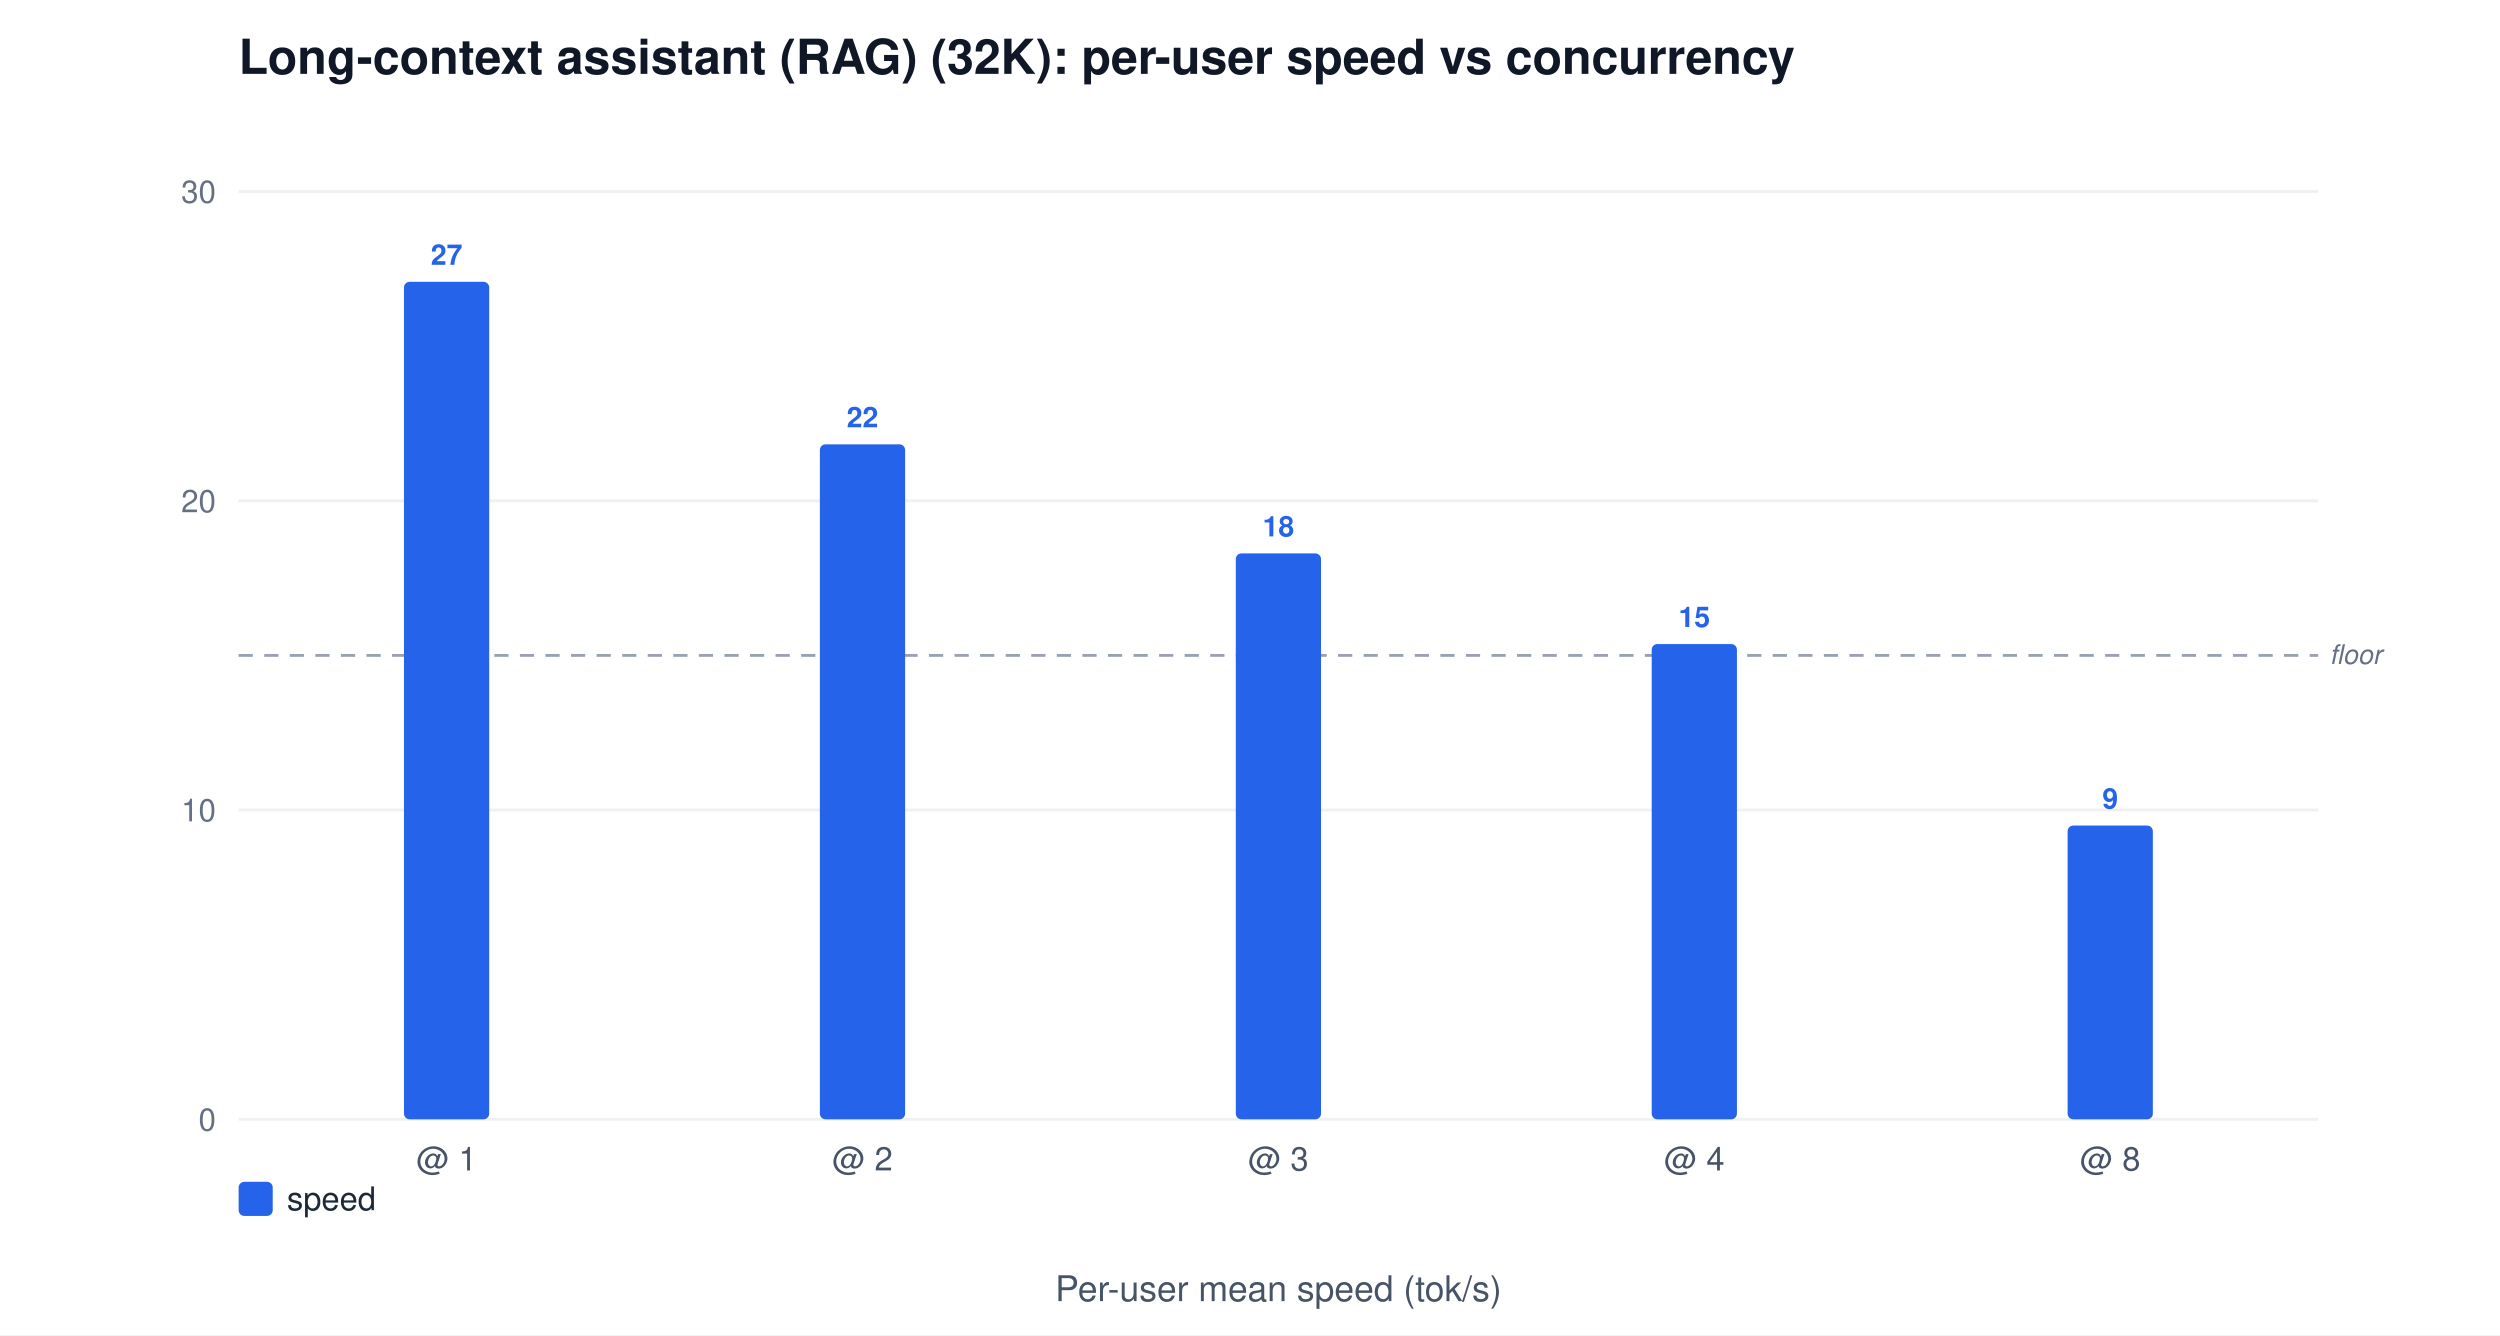
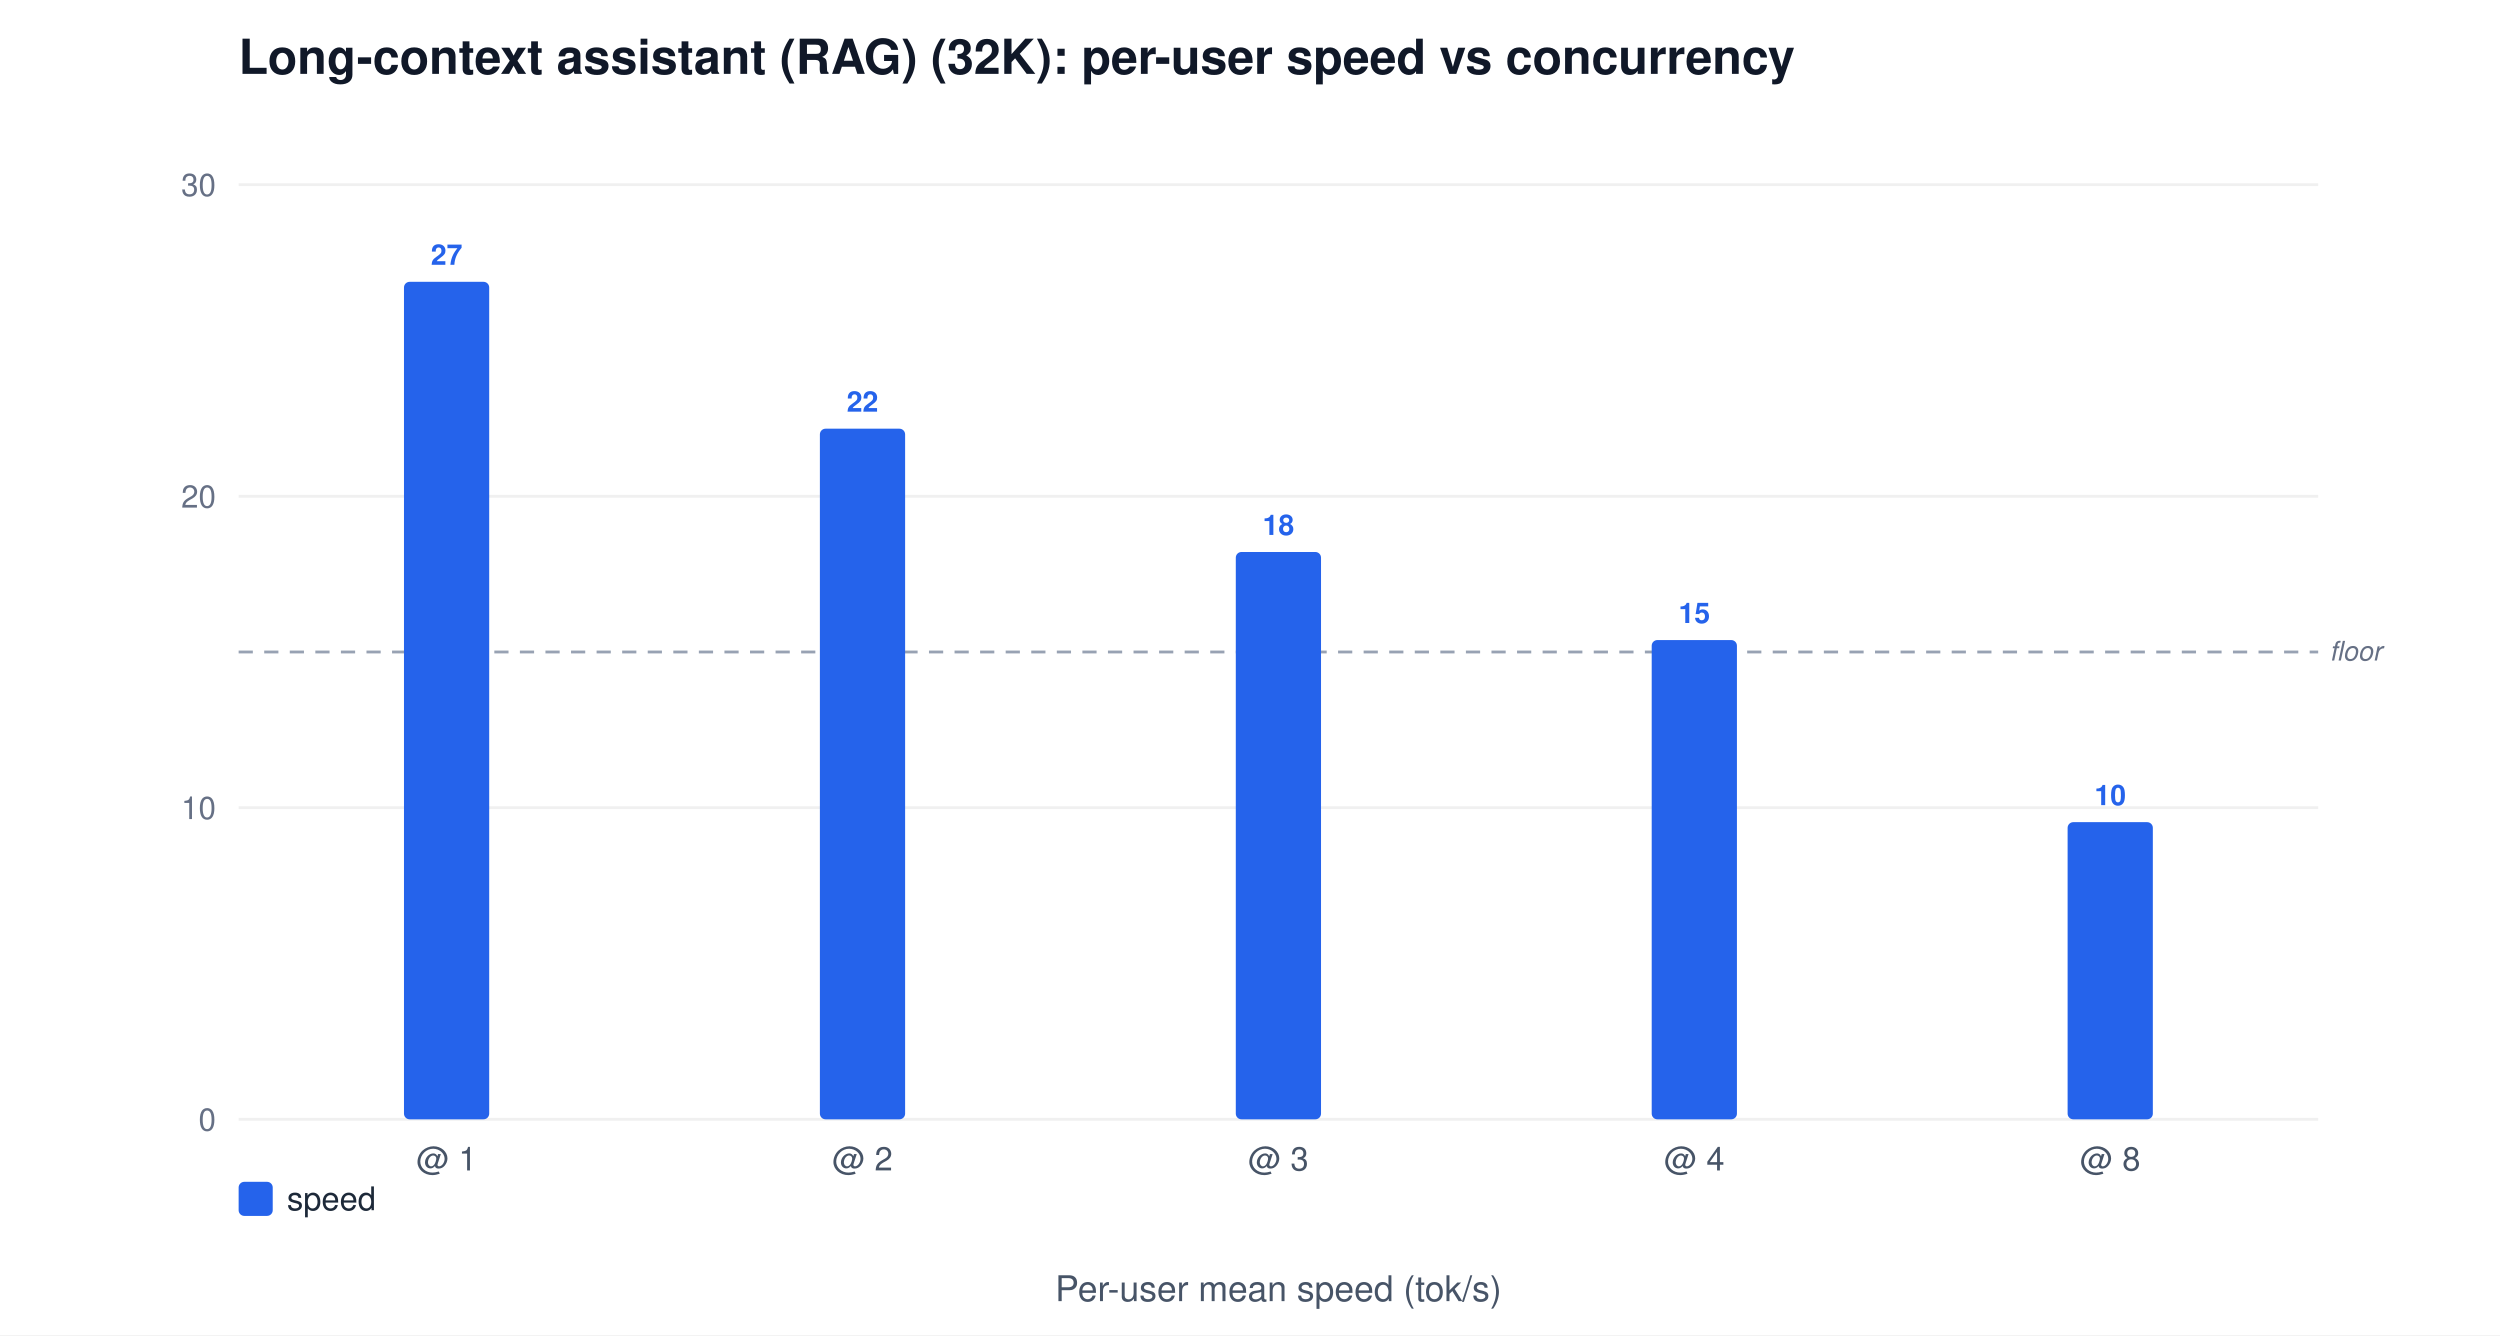
<svg xmlns="http://www.w3.org/2000/svg" width="880" height="470" viewBox="0 0 880 470" font-family="Segoe UI, Helvetica, Arial, sans-serif">
  <rect width="880" height="470" fill="#ffffff" />
  <text x="84" y="26" font-size="17" font-weight="600" fill="#101828">Long-context assistant (RAG) (32K): per-user speed vs concurrency</text>
  <line x1="84" y1="394.0" x2="816" y2="394.0" stroke="#f0f0f0" stroke-width="1" />
  <text x="76" y="398.0" font-size="11" fill="#667085" text-anchor="end">0</text>
-   <line x1="84" y1="285.1" x2="816" y2="285.1" stroke="#f0f0f0" stroke-width="1" />
-   <text x="76" y="289.1" font-size="11" fill="#667085" text-anchor="end">10</text>
-   <line x1="84" y1="176.3" x2="816" y2="176.3" stroke="#f0f0f0" stroke-width="1" />
-   <text x="76" y="180.3" font-size="11" fill="#667085" text-anchor="end">20</text>
-   <line x1="84" y1="67.4" x2="816" y2="67.4" stroke="#f0f0f0" stroke-width="1" />
-   <text x="76" y="71.4" font-size="11" fill="#667085" text-anchor="end">30</text>
-   <line x1="84" y1="230.7" x2="816" y2="230.7" stroke="#98a2b3" stroke-width="1" stroke-dasharray="5 4" />
-   <text x="820" y="233.7" font-size="9.5" fill="#667085" font-style="italic">floor</text>
+   <line x1="84" y1="284.3" x2="816" y2="284.3" stroke="#f0f0f0" stroke-width="1" />
+   <text x="76" y="288.3" font-size="11" fill="#667085" text-anchor="end">10</text>
+   <line x1="84" y1="174.7" x2="816" y2="174.7" stroke="#f0f0f0" stroke-width="1" />
+   <text x="76" y="178.7" font-size="11" fill="#667085" text-anchor="end">20</text>
+   <line x1="84" y1="65.0" x2="816" y2="65.0" stroke="#f0f0f0" stroke-width="1" />
+   <text x="76" y="69.0" font-size="11" fill="#667085" text-anchor="end">30</text>
+   <line x1="84" y1="229.5" x2="816" y2="229.5" stroke="#98a2b3" stroke-width="1" stroke-dasharray="5 4" />
+   <text x="820" y="232.5" font-size="9.5" fill="#667085" font-style="italic">floor</text>
  <rect x="142.2" y="99.2" width="30.0" height="294.8" fill="#2563eb" rx="2" />
  <text x="157.2" y="93.2" font-size="10" fill="#2563eb" text-anchor="middle" font-weight="600">27</text>
  <text x="157.2" y="412" font-size="11.5" fill="#475467" text-anchor="middle">@ 1</text>
-   <rect x="288.6" y="156.4" width="30.0" height="237.6" fill="#2563eb" rx="2" />
-   <text x="303.6" y="150.4" font-size="10" fill="#2563eb" text-anchor="middle" font-weight="600">22</text>
+   <rect x="288.6" y="150.9" width="30.0" height="243.1" fill="#2563eb" rx="2" />
+   <text x="303.6" y="144.9" font-size="10" fill="#2563eb" text-anchor="middle" font-weight="600">22</text>
  <text x="303.6" y="412" font-size="11.5" fill="#475467" text-anchor="middle">@ 2</text>
-   <rect x="435.0" y="194.8" width="30.0" height="199.2" fill="#2563eb" rx="2" />
-   <text x="450.0" y="188.8" font-size="10" fill="#2563eb" text-anchor="middle" font-weight="600">18</text>
+   <rect x="435.0" y="194.3" width="30.0" height="199.7" fill="#2563eb" rx="2" />
+   <text x="450.0" y="188.3" font-size="10" fill="#2563eb" text-anchor="middle" font-weight="600">18</text>
  <text x="450.0" y="412" font-size="11.5" fill="#475467" text-anchor="middle">@ 3</text>
-   <rect x="581.4" y="226.7" width="30.0" height="167.3" fill="#2563eb" rx="2" />
-   <text x="596.4" y="220.7" font-size="10" fill="#2563eb" text-anchor="middle" font-weight="600">15</text>
+   <rect x="581.4" y="225.3" width="30.0" height="168.7" fill="#2563eb" rx="2" />
+   <text x="596.4" y="219.3" font-size="10" fill="#2563eb" text-anchor="middle" font-weight="600">15</text>
  <text x="596.4" y="412" font-size="11.5" fill="#475467" text-anchor="middle">@ 4</text>
-   <rect x="727.8" y="290.6" width="30.0" height="103.4" fill="#2563eb" rx="2" />
-   <text x="742.8" y="284.6" font-size="10" fill="#2563eb" text-anchor="middle" font-weight="600">9</text>
+   <rect x="727.8" y="289.4" width="30.0" height="104.6" fill="#2563eb" rx="2" />
+   <text x="742.8" y="283.4" font-size="10" fill="#2563eb" text-anchor="middle" font-weight="600">10</text>
  <text x="742.8" y="412" font-size="11.5" fill="#475467" text-anchor="middle">@ 8</text>
  <rect x="84" y="416" width="12" height="12" fill="#2563eb" rx="2" />
  <text x="101" y="426" font-size="11.5" fill="#1d2939">speed</text>
  <text x="450" y="458" font-size="12.5" fill="#475467" text-anchor="middle">Per-user mean speed (tok/s)</text>
</svg>
